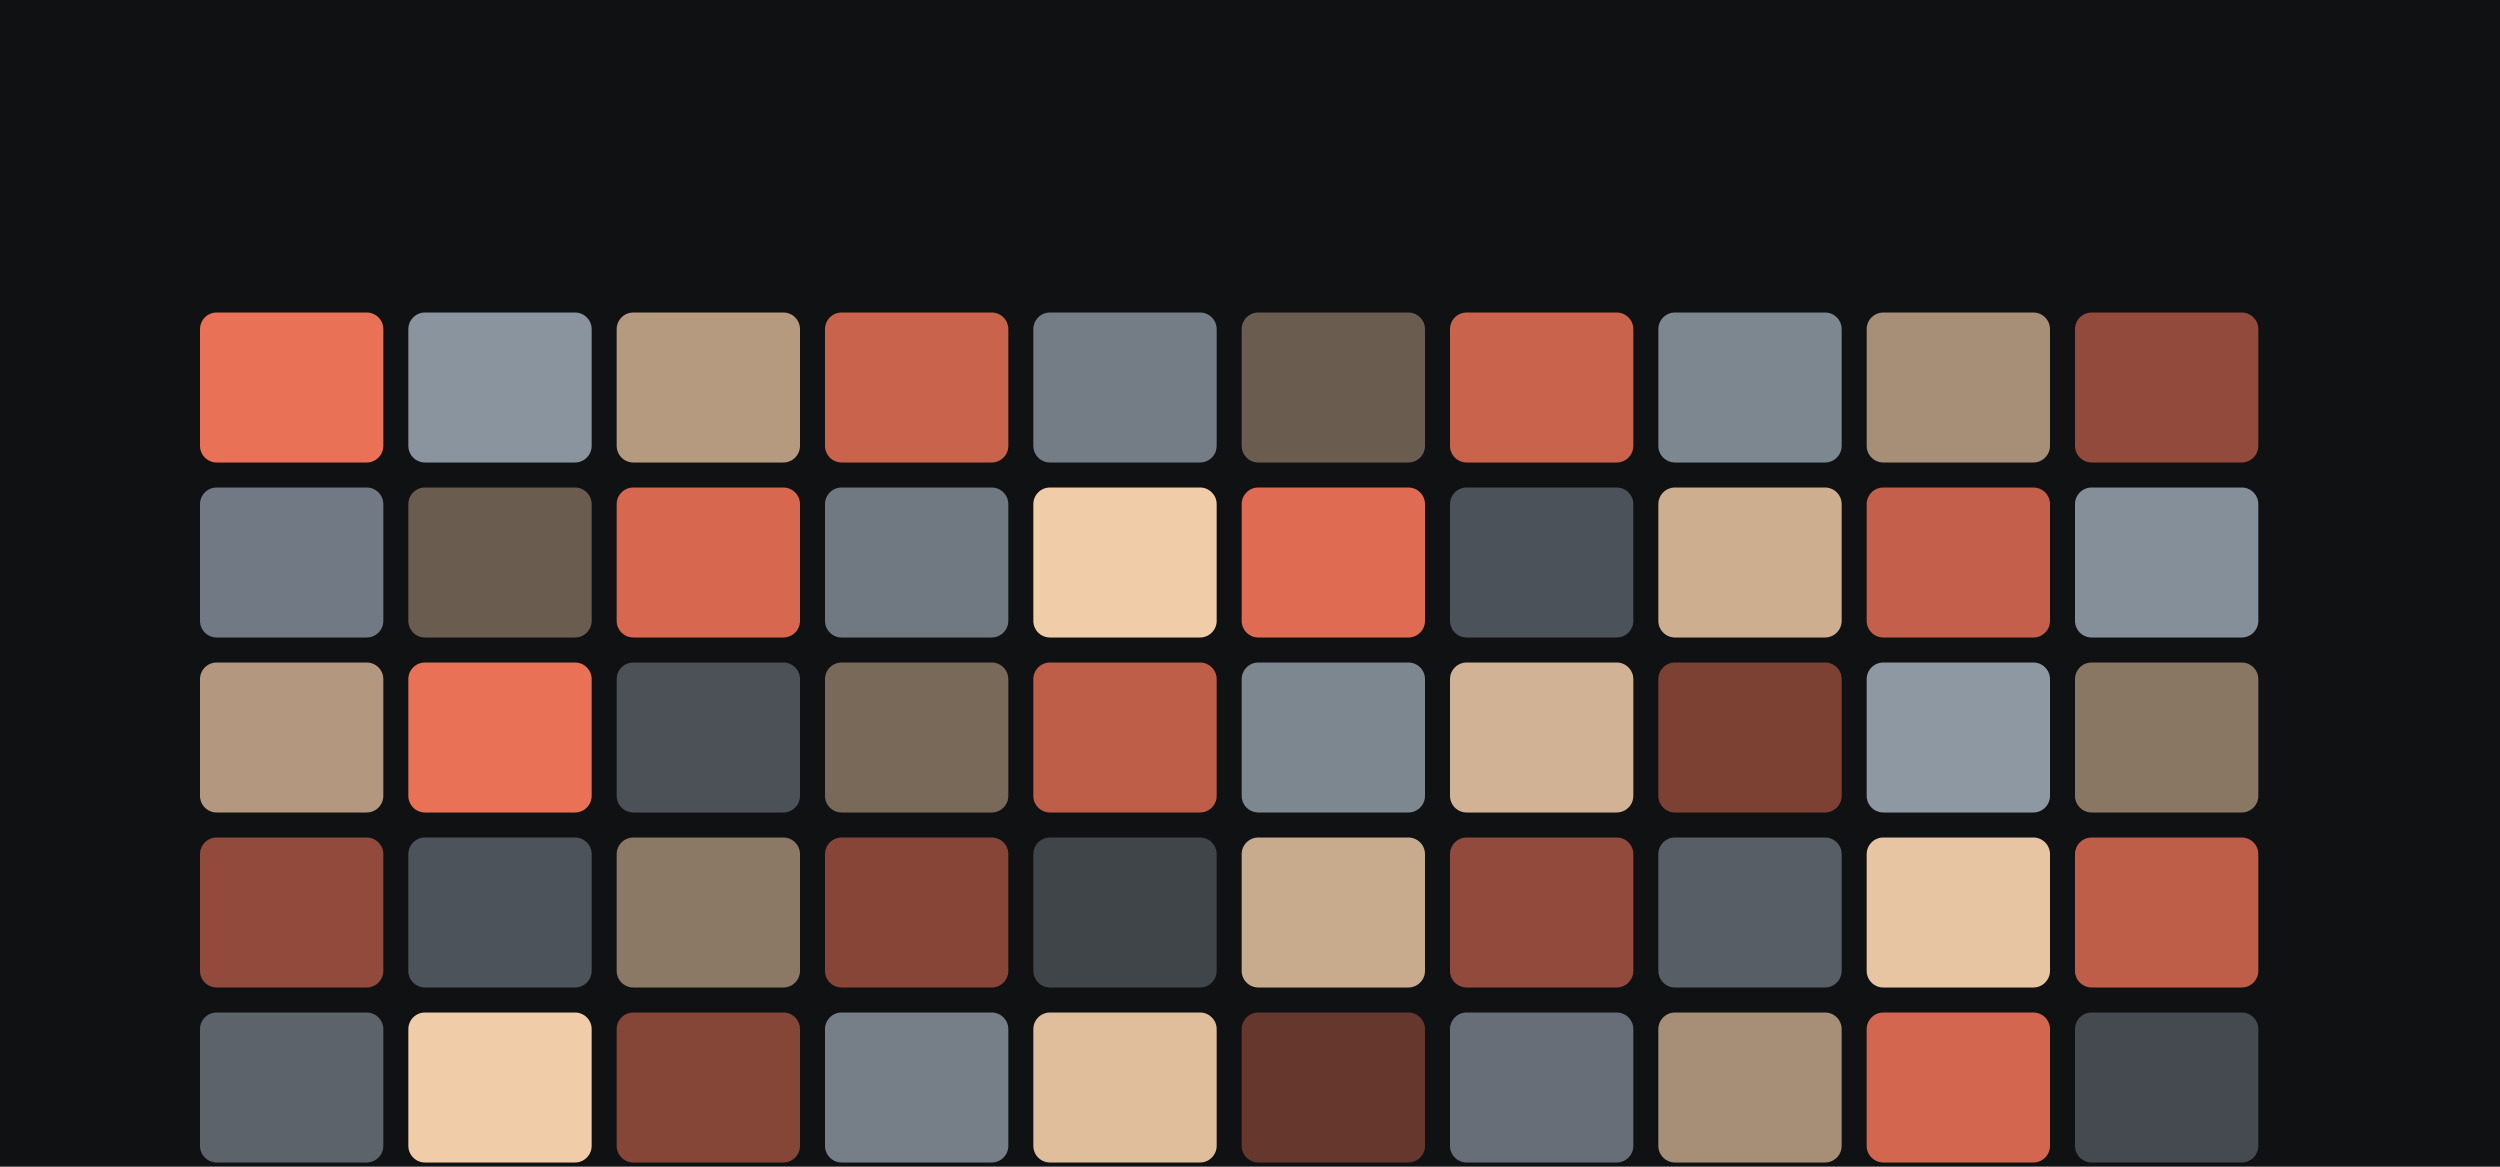
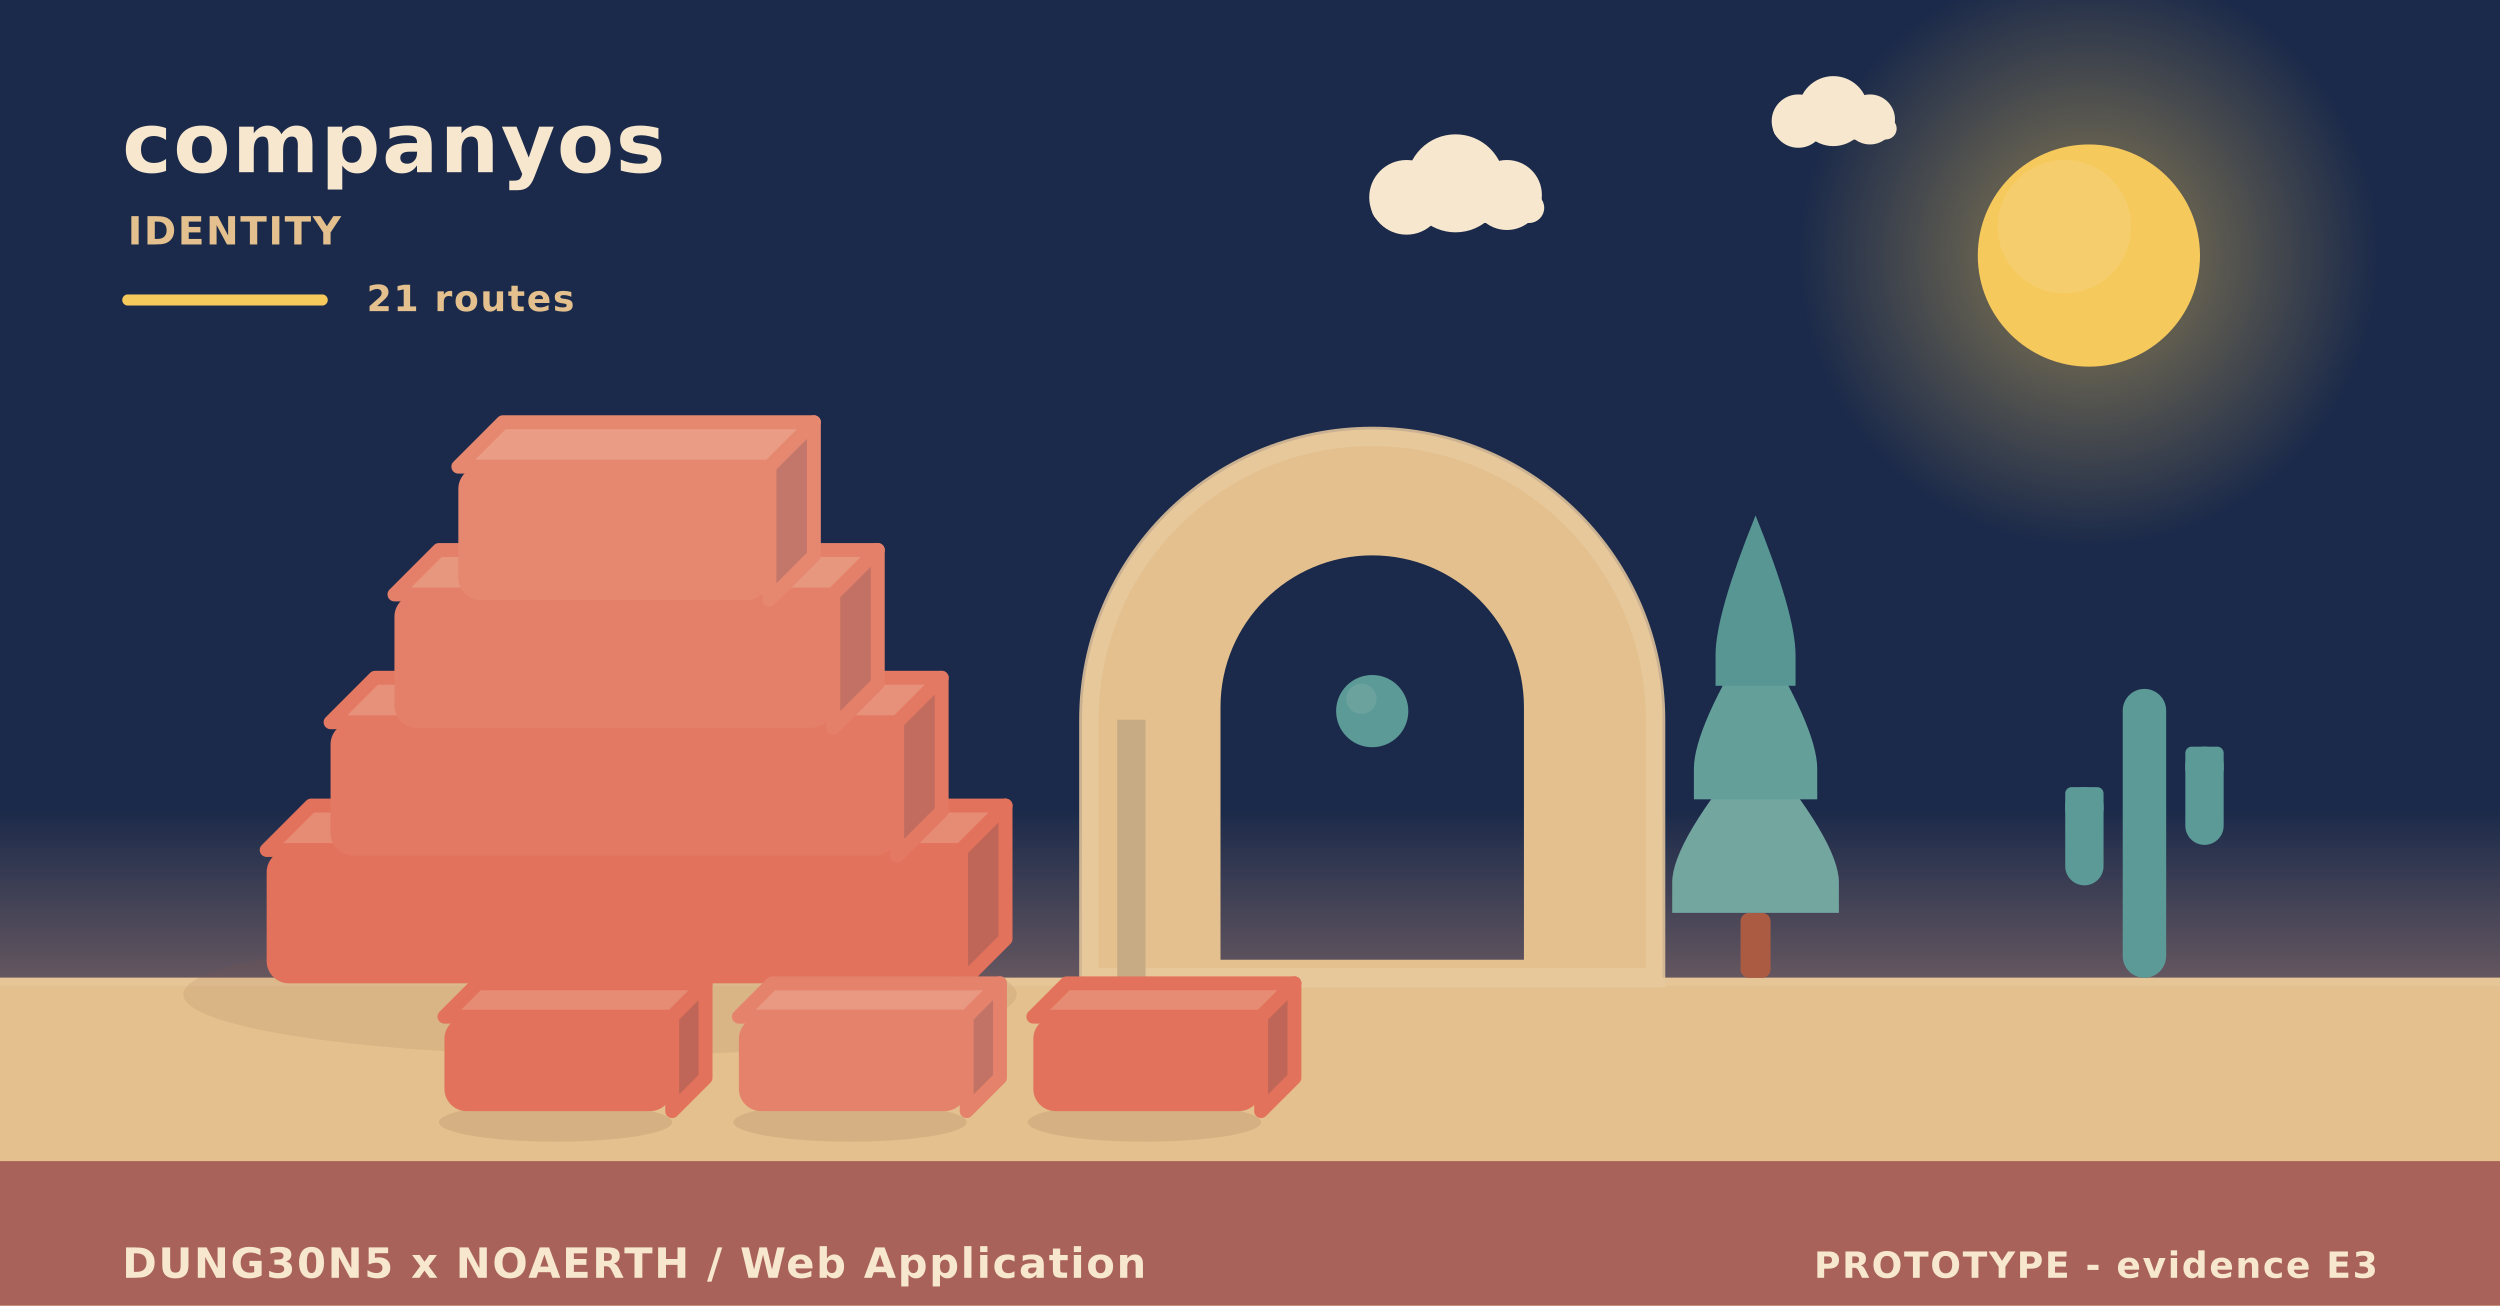
- <svg xmlns="http://www.w3.org/2000/svg" viewBox="0 0 1200 560" width="1200" height="560" role="img" aria-label="companyos hero">
-   <rect width="1200" height="560" fill="#0f1113" />
-   <defs>
-     <linearGradient id="gh" x1="0" y1="0" x2="1" y2="1">
-       <stop offset="0%" stop-color="#ff7a5c" />
-       <stop offset="100%" stop-color="#9aa5b1" />
-     </linearGradient>
-   </defs>
-   <rect x="96.00" y="150.00" width="88.00" height="72.00" rx="8.00" fill="#ff7a5c" opacity="0.91" />
-   <rect x="196.00" y="150.00" width="88.00" height="72.00" rx="8.00" fill="#9aa5b1" opacity="0.88" />
-   <rect x="296.00" y="150.00" width="88.00" height="72.00" rx="8.00" fill="#ffd8b1" opacity="0.69" />
-   <rect x="396.00" y="150.00" width="88.00" height="72.00" rx="8.00" fill="#ff7a5c" opacity="0.78" />
-   <rect x="496.00" y="150.00" width="88.00" height="72.00" rx="8.00" fill="#9aa5b1" opacity="0.73" />
-   <rect x="596.00" y="150.00" width="88.00" height="72.00" rx="8.00" fill="#ffd8b1" opacity="0.38" />
-   <rect x="696.00" y="150.00" width="88.00" height="72.00" rx="8.00" fill="#ff7a5c" opacity="0.78" />
-   <rect x="796.00" y="150.00" width="88.00" height="72.00" rx="8.00" fill="#9aa5b1" opacity="0.79" />
-   <rect x="896.00" y="150.00" width="88.00" height="72.00" rx="8.00" fill="#ffd8b1" opacity="0.63" />
-   <rect x="996.00" y="150.00" width="88.00" height="72.00" rx="8.00" fill="#ff7a5c" opacity="0.54" />
-   <rect x="96.00" y="234.00" width="88.00" height="72.00" rx="8.00" fill="#9aa5b1" opacity="0.71" />
-   <rect x="196.00" y="234.00" width="88.00" height="72.00" rx="8.00" fill="#ffd8b1" opacity="0.38" />
-   <rect x="296.00" y="234.00" width="88.00" height="72.00" rx="8.00" fill="#ff7a5c" opacity="0.83" />
-   <rect x="396.00" y="234.00" width="88.00" height="72.00" rx="8.00" fill="#9aa5b1" opacity="0.70" />
-   <rect x="496.00" y="234.00" width="88.00" height="72.00" rx="8.00" fill="#ffd8b1" opacity="0.94" />
-   <rect x="596.00" y="234.00" width="88.00" height="72.00" rx="8.00" fill="#ff7a5c" opacity="0.86" />
-   <rect x="696.00" y="234.00" width="88.00" height="72.00" rx="8.00" fill="#9aa5b1" opacity="0.44" />
-   <rect x="796.00" y="234.00" width="88.00" height="72.00" rx="8.00" fill="#ffd8b1" opacity="0.79" />
-   <rect x="896.00" y="234.00" width="88.00" height="72.00" rx="8.00" fill="#ff7a5c" opacity="0.75" />
-   <rect x="996.00" y="234.00" width="88.00" height="72.00" rx="8.00" fill="#9aa5b1" opacity="0.85" />
-   <rect x="96.00" y="318.00" width="88.00" height="72.00" rx="8.00" fill="#ffd8b1" opacity="0.68" />
-   <rect x="196.00" y="318.00" width="88.00" height="72.00" rx="8.00" fill="#ff7a5c" opacity="0.91" />
-   <rect x="296.00" y="318.00" width="88.00" height="72.00" rx="8.00" fill="#9aa5b1" opacity="0.43" />
-   <rect x="396.00" y="318.00" width="88.00" height="72.00" rx="8.00" fill="#ffd8b1" opacity="0.44" />
-   <rect x="496.00" y="318.00" width="88.00" height="72.00" rx="8.00" fill="#ff7a5c" opacity="0.73" />
-   <rect x="596.00" y="318.00" width="88.00" height="72.00" rx="8.00" fill="#9aa5b1" opacity="0.79" />
-   <rect x="696.00" y="318.00" width="88.00" height="72.00" rx="8.00" fill="#ffd8b1" opacity="0.81" />
-   <rect x="796.00" y="318.00" width="88.00" height="72.00" rx="8.00" fill="#ff7a5c" opacity="0.46" />
-   <rect x="896.00" y="318.00" width="88.00" height="72.00" rx="8.00" fill="#9aa5b1" opacity="0.91" />
-   <rect x="996.00" y="318.00" width="88.00" height="72.00" rx="8.00" fill="#ffd8b1" opacity="0.51" />
-   <rect x="96.00" y="402.00" width="88.00" height="72.00" rx="8.00" fill="#ff7a5c" opacity="0.54" />
-   <rect x="196.00" y="402.00" width="88.00" height="72.00" rx="8.00" fill="#9aa5b1" opacity="0.45" />
-   <rect x="296.00" y="402.00" width="88.00" height="72.00" rx="8.00" fill="#ffd8b1" opacity="0.52" />
-   <rect x="396.00" y="402.00" width="88.00" height="72.00" rx="8.00" fill="#ff7a5c" opacity="0.50" />
-   <rect x="496.00" y="402.00" width="88.00" height="72.00" rx="8.00" fill="#9aa5b1" opacity="0.35" />
-   <rect x="596.00" y="402.00" width="88.00" height="72.00" rx="8.00" fill="#ffd8b1" opacity="0.77" />
-   <rect x="696.00" y="402.00" width="88.00" height="72.00" rx="8.00" fill="#ff7a5c" opacity="0.54" />
-   <rect x="796.00" y="402.00" width="88.00" height="72.00" rx="8.00" fill="#9aa5b1" opacity="0.52" />
-   <rect x="896.00" y="402.00" width="88.00" height="72.00" rx="8.00" fill="#ffd8b1" opacity="0.90" />
-   <rect x="996.00" y="402.00" width="88.00" height="72.00" rx="8.00" fill="#ff7a5c" opacity="0.73" />
-   <rect x="96.00" y="486.00" width="88.00" height="72.00" rx="8.00" fill="#9aa5b1" opacity="0.55" />
-   <rect x="196.00" y="486.00" width="88.00" height="72.00" rx="8.00" fill="#ffd8b1" opacity="0.94" />
-   <rect x="296.00" y="486.00" width="88.00" height="72.00" rx="8.00" fill="#ff7a5c" opacity="0.49" />
-   <rect x="396.00" y="486.00" width="88.00" height="72.00" rx="8.00" fill="#9aa5b1" opacity="0.74" />
-   <rect x="496.00" y="486.00" width="88.00" height="72.00" rx="8.00" fill="#ffd8b1" opacity="0.87" />
-   <rect x="596.00" y="486.00" width="88.00" height="72.00" rx="8.00" fill="#ff7a5c" opacity="0.36" />
-   <rect x="696.00" y="486.00" width="88.00" height="72.00" rx="8.00" fill="#9aa5b1" opacity="0.63" />
-   <rect x="796.00" y="486.00" width="88.00" height="72.00" rx="8.00" fill="#ffd8b1" opacity="0.63" />
-   <rect x="896.00" y="486.00" width="88.00" height="72.00" rx="8.00" fill="#ff7a5c" opacity="0.81" />
-   <rect x="996.00" y="486.00" width="88.00" height="72.00" rx="8.00" fill="#9aa5b1" opacity="0.39" />
+ <svg xmlns="http://www.w3.org/2000/svg" width="900" height="470" viewBox="0 0 900 470" role="img" aria-label="companyos - identity">
+   <linearGradient id="skyh" x1="0" y1="0" x2="0" y2="1">
+     <stop offset="0" stop-color="#1b2a4a" />
+     <stop offset="0.62" stop-color="#1b2a4a" />
+     <stop offset="1" stop-color="#f3ad8a" />
+   </linearGradient>
+   <rect width="900" height="470" fill="url(#skyh)" />
+   <radialGradient id="sunh">
+     <stop offset="0.35" stop-color="#f5c95c" stop-opacity="0.34" />
+     <stop offset="1" stop-color="#f5c95c" stop-opacity="0" />
+   </radialGradient>
+   <circle cx="752" cy="92" r="104" fill="url(#sunh)" />
+   <circle cx="752" cy="92" r="40" fill="#f5c95c" />
+   <circle cx="743.2" cy="81.6" r="24" fill="#f5d27e" opacity="0.5" />
+   <g>
+     <circle cx="524" cy="66" r="17.64" fill="#f6e7ce" />
+     <circle cx="506.36" cy="71.04" r="13.44" fill="#f6e7ce" />
+     <circle cx="542.48" cy="70.2" r="12.6" fill="#f6e7ce" />
+     <rect x="493.76" y="69.36" width="62.16" height="10.92" rx="5.46" fill="#f6e7ce" />
+   </g>
+   <g>
+     <circle cx="660" cy="40" r="12.6" fill="#f6e7ce" />
+     <circle cx="647.4" cy="43.6" r="9.6" fill="#f6e7ce" />
+     <circle cx="673.2" cy="43" r="9" fill="#f6e7ce" />
+     <rect x="638.4" y="42.4" width="44.4" height="7.8" rx="3.9" fill="#f6e7ce" />
+   </g>
+   <rect x="0" y="352" width="900" height="118" fill="#e3c08d" />
+   <rect x="0" y="352" width="900" height="3" fill="#e6c596" />
+   <text x="44" y="62" font-family="Verdana,DejaVu Sans,sans-serif" font-size="30" font-weight="700" letter-spacing="0.6" fill="#f6e7ce" text-anchor="start">companyos</text>
+   <text x="46" y="88" font-family="Verdana,DejaVu Sans,sans-serif" font-size="14" font-weight="700" letter-spacing="0.6" fill="#e3c08d" text-anchor="start">IDENTITY</text>
+   <rect x="44" y="106" width="74" height="4" rx="2" fill="#f5c95c" />
+   <text x="132" y="112" font-family="Verdana,DejaVu Sans,sans-serif" font-size="13" font-weight="700" letter-spacing="0.6" fill="#e3c08d" text-anchor="start">21 routes</text>
+   <ellipse cx="216" cy="358" rx="150" ry="22" fill="rgba(138,90,68,0.11)" />
+   <path d="M96,306 L346,306 L362,290 L112,290 Z" fill="#e68c74" stroke="#e2725b" stroke-width="5" stroke-linejoin="round" />
+   <path d="M346,306 L362,290 L362,338 L346,354 Z" fill="#c06658" stroke="#e2725b" stroke-width="5" stroke-linejoin="round" />
+   <rect x="96" y="306" width="250" height="48" rx="8" fill="#e2725b" />
+   <path d="M119,260 L323,260 L339,244 L135,244 Z" fill="#e7917a" stroke="#e37962" stroke-width="5" stroke-linejoin="round" />
+   <path d="M323,260 L339,244 L339,292 L323,308 Z" fill="#c16c5e" stroke="#e37962" stroke-width="5" stroke-linejoin="round" />
+   <rect x="119" y="260" width="204" height="48" rx="8" fill="#e37962" />
+   <path d="M142,214 L300,214 L316,198 L158,198 Z" fill="#e8977f" stroke="#e48069" stroke-width="5" stroke-linejoin="round" />
+   <path d="M300,214 L316,198 L316,246 L300,262 Z" fill="#c27164" stroke="#e48069" stroke-width="5" stroke-linejoin="round" />
+   <rect x="142" y="214" width="158" height="48" rx="8" fill="#e48069" />
+   <path d="M165,168 L277,168 L293,152 L181,152 Z" fill="#ea9c85" stroke="#e68770" stroke-width="5" stroke-linejoin="round" />
+   <path d="M277,168 L293,152 L293,200 L277,216 Z" fill="#c3776a" stroke="#e68770" stroke-width="5" stroke-linejoin="round" />
+   <rect x="165" y="168" width="112" height="48" rx="8" fill="#e68770" />
+   <path d="M392,352 L392,259.12 A102,102 0 0 1 596,259.12 L596,352 Z M436.88,348 L436.88,254.55 A57.12,57.12 0 0 1 551.12,254.55 L551.12,348 Z" fill="#e3c08d" fill-rule="evenodd" stroke="#e3c08d" stroke-width="5" stroke-linejoin="round" />
+   <path d="M392,352 L392,259.12 A102,102 0 0 1 596,259.12 L596,352 Z" fill="none" stroke="#e8c99d" stroke-width="7" stroke-linecap="round" opacity="0.85" />
+   <rect x="402.2" y="259.12" width="10.2" height="92.88" fill="#c7ab84" />
+   <circle cx="494" cy="256" r="13" fill="#5b9a97" />
+   <circle cx="490.1" cy="251.58" r="5.46" fill="#7aa9a2" opacity="0.55" />
+   <rect x="626.6" y="328.64" width="10.8" height="23.36" rx="3" fill="#ac5b43" />
+   <path d="M632,267.32 Q602,302.89 602,317.6 Q602,328.64 602,328.64 L662,328.64 Q662,328.64 662,317.6 Q662,302.89 632,267.32 Z" fill="#74a6a0" />
+   <path d="M632,226.44 Q609.8,262.01 609.8,276.72 Q609.8,287.76 609.8,287.76 L654.2,287.76 Q654.2,287.76 654.2,276.72 Q654.2,262.01 632,226.44 Z" fill="#649f9a" />
+   <path d="M632,185.56 Q617.6,221.13 617.6,235.84 Q617.6,246.88 617.6,246.88 L646.4,246.88 Q646.4,246.88 646.4,235.84 Q646.4,221.13 632,185.56 Z" fill="#589694" />
+   <rect x="764.18" y="248" width="15.64" height="104" rx="7.82" fill="#5b9a97" />
+   <rect x="743.48" y="283.36" width="13.8" height="35.36" rx="6.9" fill="#5b9a97" />
+   <rect x="743.48" y="283.36" width="13.8" height="10.4" rx="2.3" fill="#5b9a97" />
+   <rect x="786.72" y="268.8" width="13.8" height="35.36" rx="6.9" fill="#5b9a97" />
+   <rect x="786.72" y="268.8" width="13.8" height="10.4" rx="2.3" fill="#5b9a97" />
+   <ellipse cx="200" cy="404" rx="42" ry="7" fill="rgba(138,90,68,0.15)" />
+   <path d="M160,366 L242,366 L254,354 L172,354 Z" fill="#e68c74" stroke="#e2725b" stroke-width="5" stroke-linejoin="round" />
+   <path d="M242,366 L254,354 L254,388 L242,400 Z" fill="#c06658" stroke="#e2725b" stroke-width="5" stroke-linejoin="round" />
+   <rect x="160" y="366" width="82" height="34" rx="8" fill="#e2725b" />
+   <ellipse cx="306" cy="404" rx="42" ry="7" fill="rgba(138,90,68,0.15)" />
+   <path d="M266,366 L348,366 L360,354 L278,354 Z" fill="#e99881" stroke="#e5826b" stroke-width="5" stroke-linejoin="round" />
+   <path d="M348,366 L360,354 L360,388 L348,400 Z" fill="#c37365" stroke="#e5826b" stroke-width="5" stroke-linejoin="round" />
+   <rect x="266" y="366" width="82" height="34" rx="8" fill="#e5826b" />
+   <ellipse cx="412" cy="404" rx="42" ry="7" fill="rgba(138,90,68,0.15)" />
+   <path d="M372,366 L454,366 L466,354 L384,354 Z" fill="#e68c74" stroke="#e2725b" stroke-width="5" stroke-linejoin="round" />
+   <path d="M454,366 L466,354 L466,388 L454,400 Z" fill="#c06658" stroke="#e2725b" stroke-width="5" stroke-linejoin="round" />
+   <rect x="372" y="366" width="82" height="34" rx="8" fill="#e2725b" />
+   <rect x="0" y="418" width="900" height="52" rx="0" fill="#a65c56" opacity="0.94" />
+   <text x="44" y="460" font-family="Verdana,DejaVu Sans,sans-serif" font-size="15" font-weight="700" letter-spacing="0.6" fill="#f6e7ce" text-anchor="start">DUNG30N5 x NOAERTH  /  Web Application</text>
+   <text x="856" y="460" font-family="Verdana,DejaVu Sans,sans-serif" font-size="13" font-weight="700" letter-spacing="0.6" fill="#f6e7ce" text-anchor="end">PROTOTYPE  -  evidence E3</text>
</svg>
